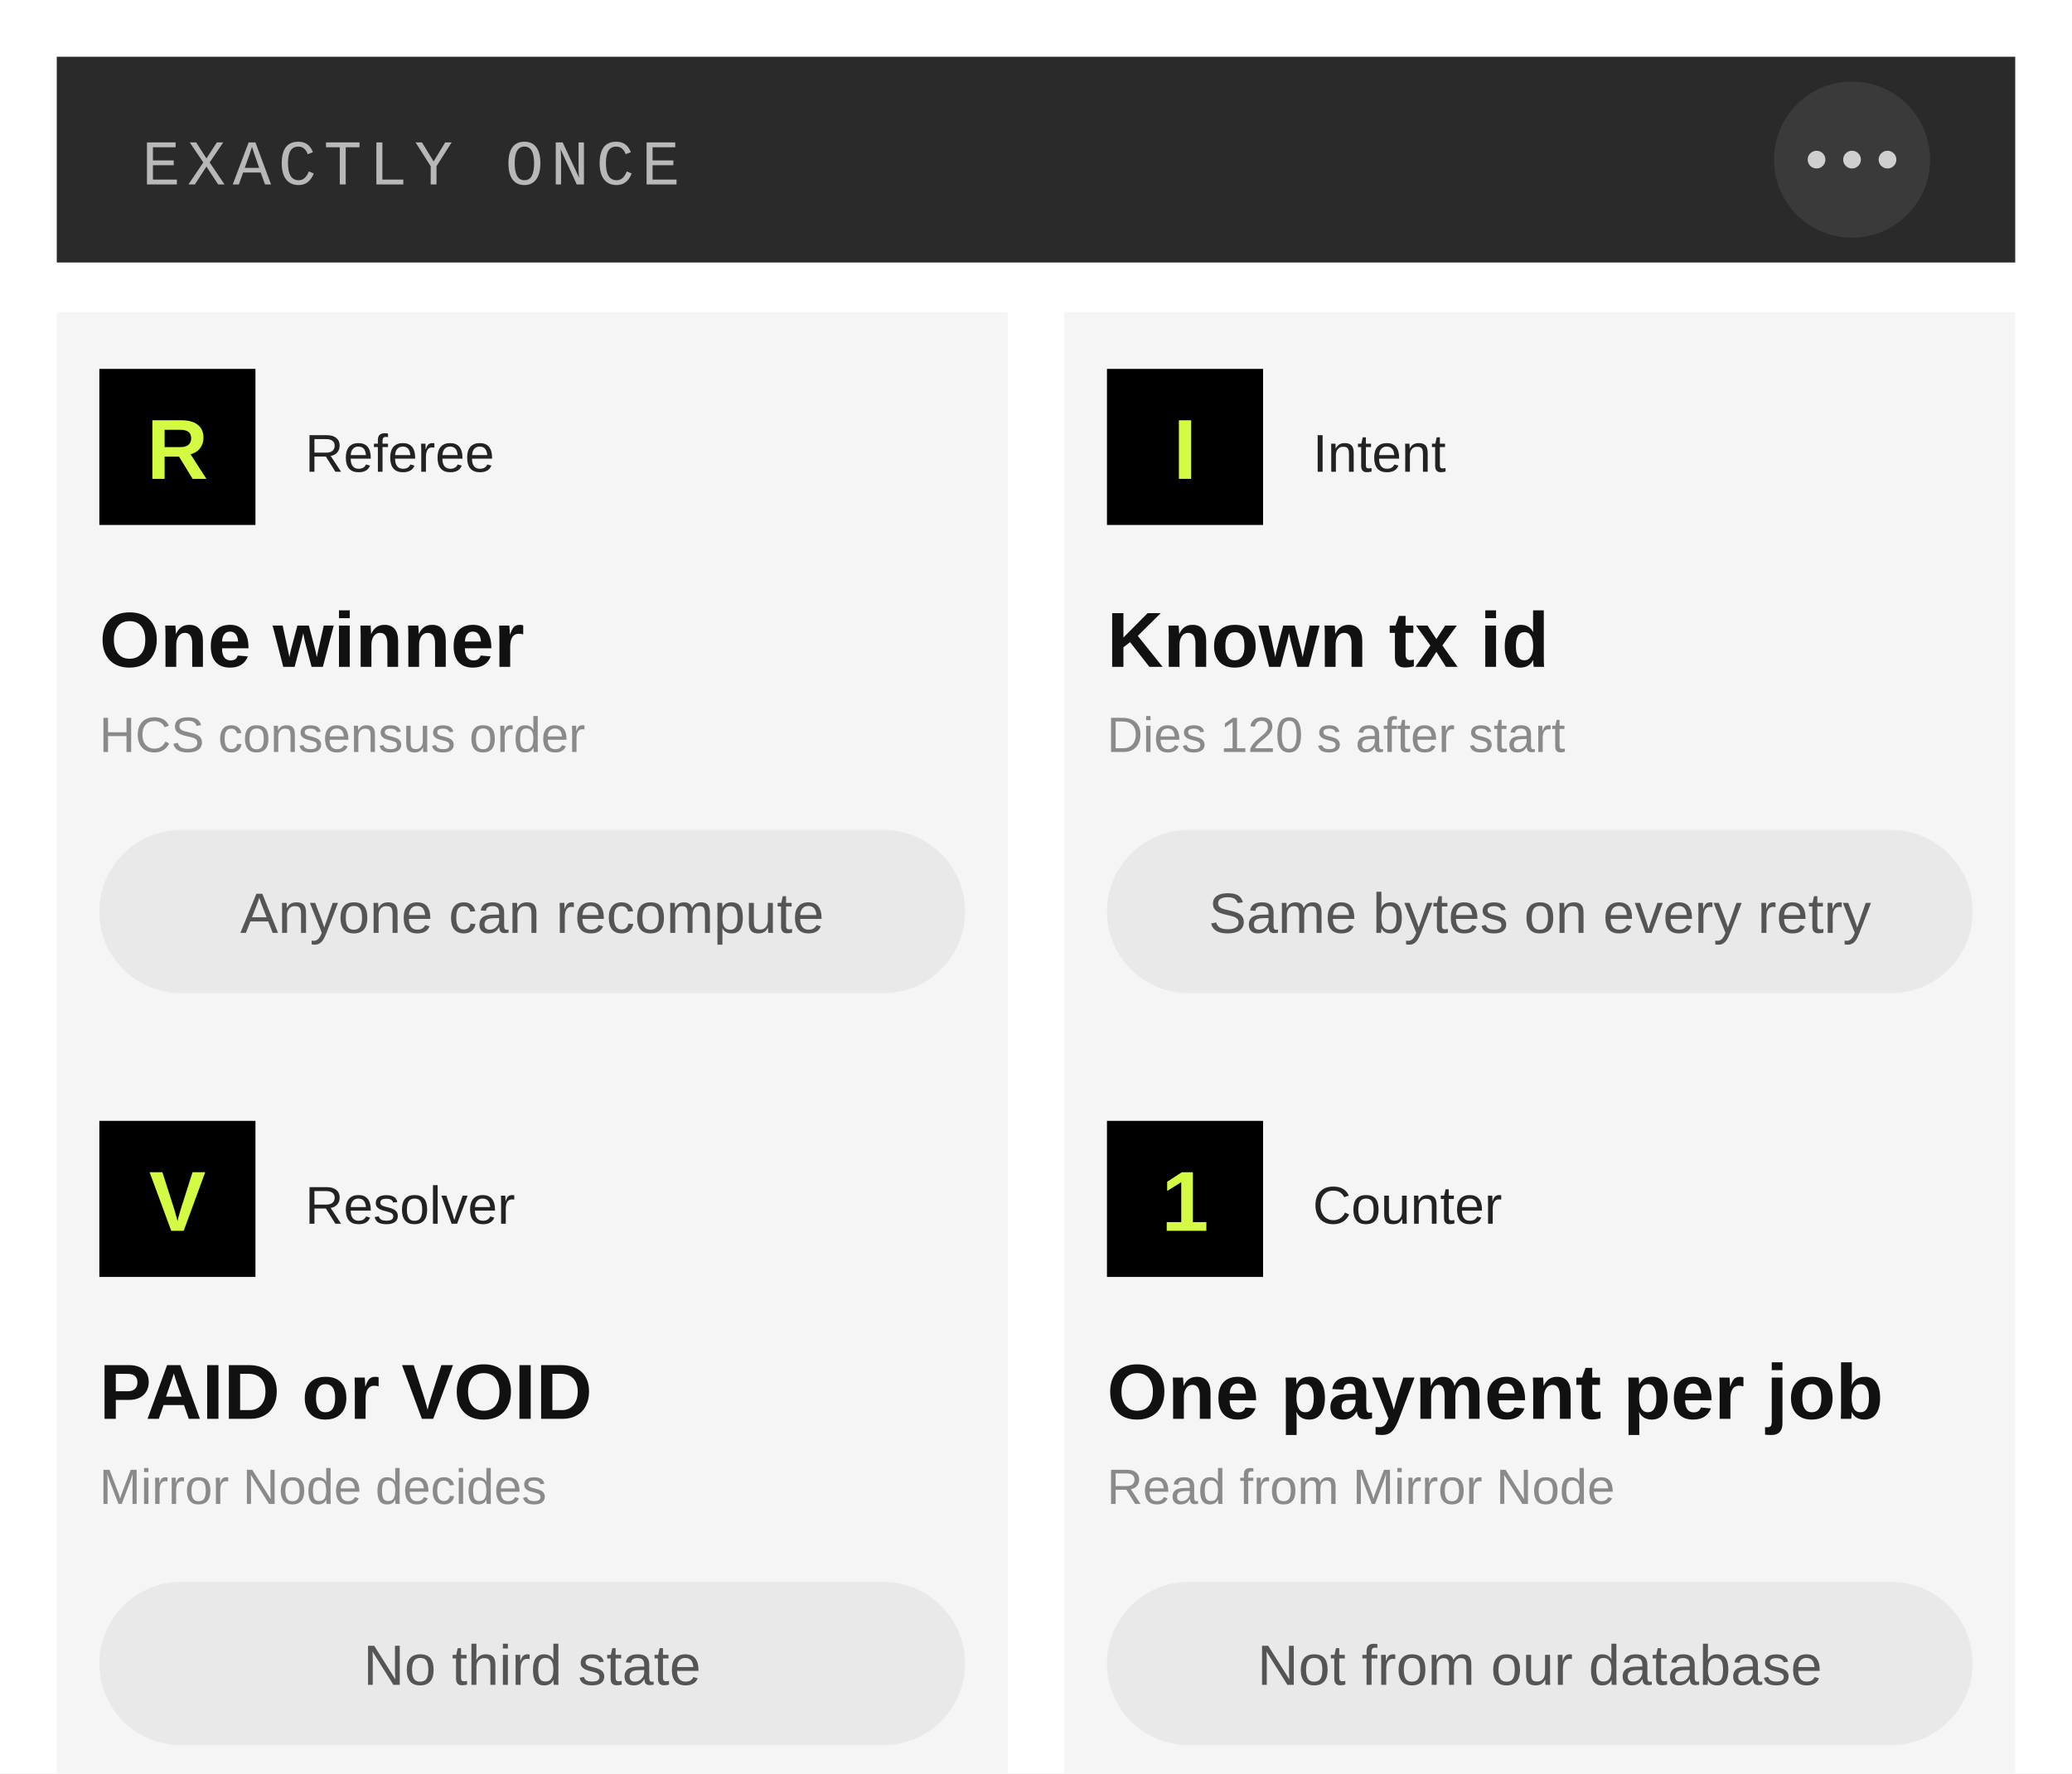
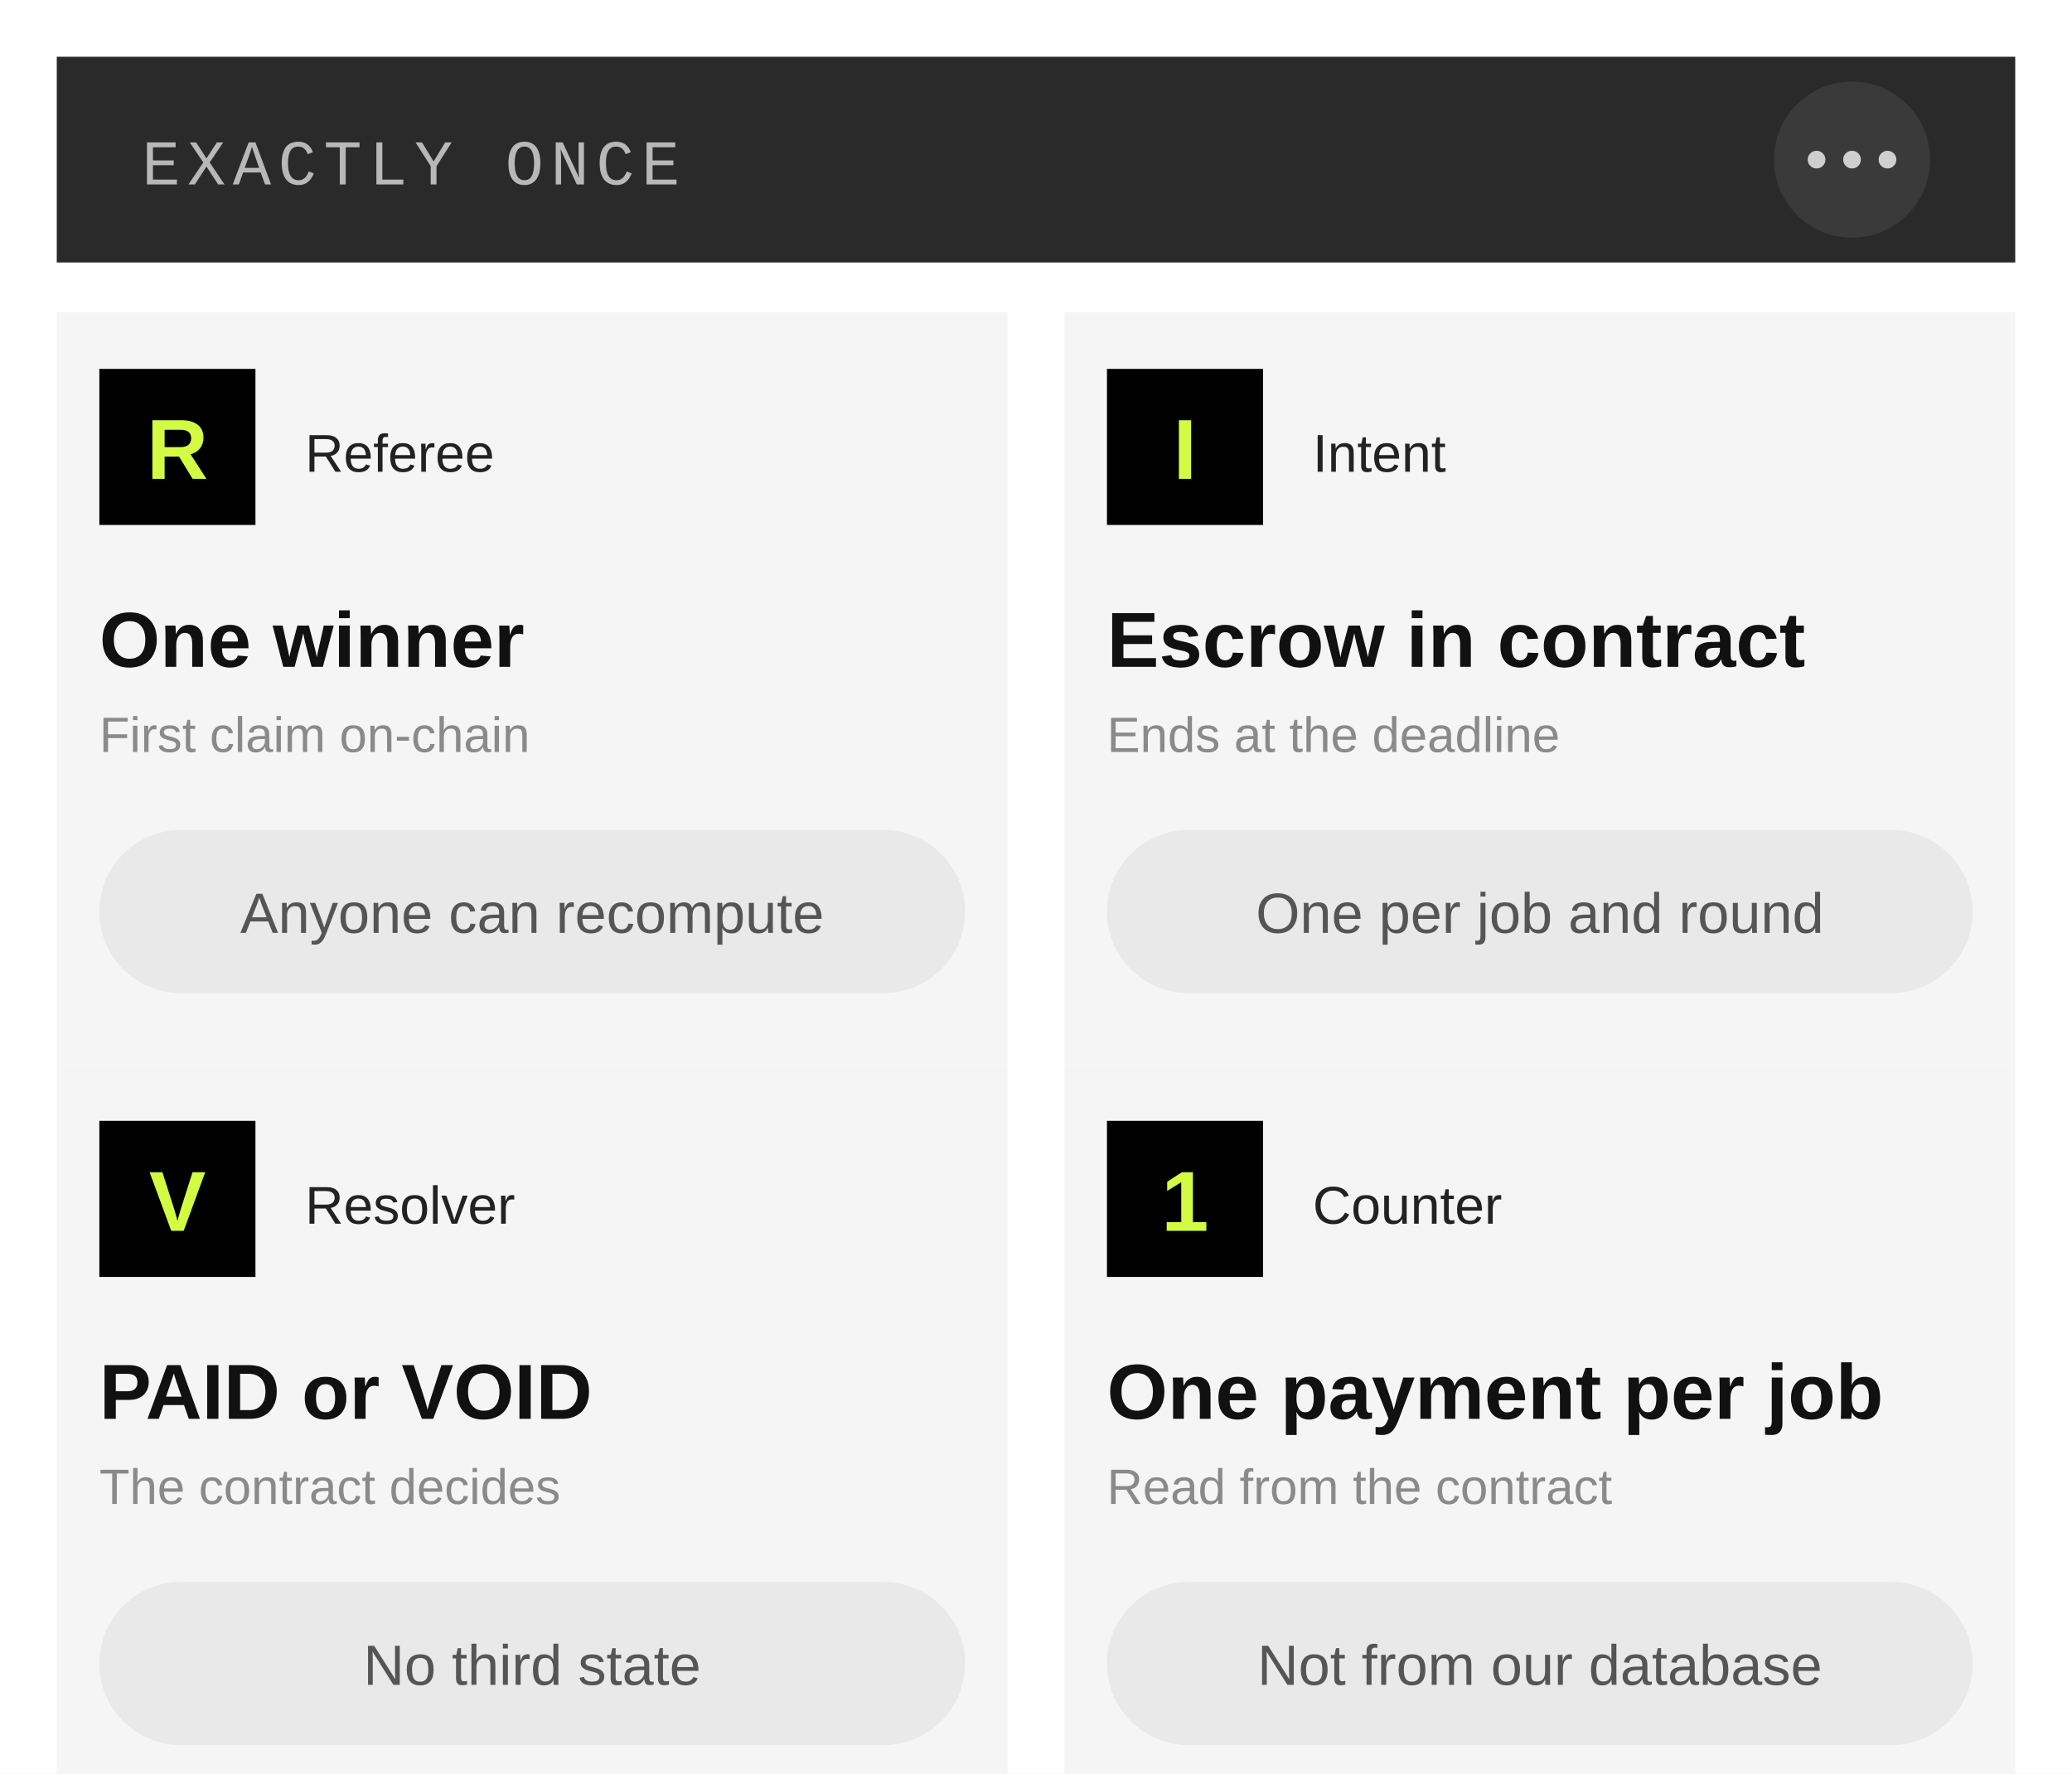
<svg xmlns="http://www.w3.org/2000/svg" width="584" height="500" viewBox="0 0 584 500" fill="none">
  <rect width="584" height="500" fill="#FFFFFF" />
  <rect x="16" y="16" width="552" height="58" fill="#2A2A2A" />
  <text x="40" y="52" font-family="Courier New, monospace" font-size="18" letter-spacing="2" fill="#B8B8B8">EXACTLY ONCE</text>
  <circle cx="522" cy="45" r="22" fill="#3A3A3A" />
  <g fill="#CFCFCF">
    <circle cx="512" cy="45" r="2.5" />
    <circle cx="522" cy="45" r="2.5" />
    <circle cx="532" cy="45" r="2.5" />
  </g>
  <rect x="16" y="88" width="268" height="212" fill="#F5F5F5" />
  <rect x="28" y="104" width="44" height="44" fill="#000" />
  <text x="50" y="135" text-anchor="middle" font-family="Arial, Helvetica, sans-serif" font-weight="700" font-size="24" fill="#D3FB43">R</text>
  <text x="86" y="133" font-family="Arial, Helvetica, sans-serif" font-size="15" fill="#222">Referee</text>
  <text x="28" y="188" font-family="Arial, Helvetica, sans-serif" font-weight="600" font-size="22" fill="#111">One winner</text>
-   <text x="28" y="212" font-family="Arial, Helvetica, sans-serif" font-size="14" fill="#8A8A8A">HCS consensus order</text>
+   <text x="28" y="212" font-family="Arial, Helvetica, sans-serif" font-size="14" fill="#8A8A8A">First claim on-chain</text>
  <rect x="28" y="234" width="244" height="46" rx="23" fill="#E9E9E9" />
  <text x="150" y="263" text-anchor="middle" font-family="Arial, Helvetica, sans-serif" font-size="16" fill="#555">Anyone can recompute</text>
  <rect x="300" y="88" width="268" height="212" fill="#F5F5F5" />
  <rect x="312" y="104" width="44" height="44" fill="#000" />
  <text x="334" y="135" text-anchor="middle" font-family="Arial, Helvetica, sans-serif" font-weight="700" font-size="24" fill="#D3FB43">I</text>
  <text x="370" y="133" font-family="Arial, Helvetica, sans-serif" font-size="15" fill="#222">Intent</text>
-   <text x="312" y="188" font-family="Arial, Helvetica, sans-serif" font-weight="600" font-size="22" fill="#111">Known tx id</text>
-   <text x="312" y="212" font-family="Arial, Helvetica, sans-serif" font-size="14" fill="#8A8A8A">Dies 120 s after start</text>
+   <text x="312" y="188" font-family="Arial, Helvetica, sans-serif" font-weight="600" font-size="22" fill="#111">Escrow in contract</text>
+   <text x="312" y="212" font-family="Arial, Helvetica, sans-serif" font-size="14" fill="#8A8A8A">Ends at the deadline</text>
  <rect x="312" y="234" width="244" height="46" rx="23" fill="#E9E9E9" />
-   <text x="434" y="263" text-anchor="middle" font-family="Arial, Helvetica, sans-serif" font-size="16" fill="#555">Same bytes on every retry</text>
+   <text x="434" y="263" text-anchor="middle" font-family="Arial, Helvetica, sans-serif" font-size="16" fill="#555">One per job and round</text>
  <rect x="16" y="300" width="268" height="212" fill="#F5F5F5" />
  <rect x="28" y="316" width="44" height="44" fill="#000" />
  <text x="50" y="347" text-anchor="middle" font-family="Arial, Helvetica, sans-serif" font-weight="700" font-size="24" fill="#D3FB43">V</text>
  <text x="86" y="345" font-family="Arial, Helvetica, sans-serif" font-size="15" fill="#222">Resolver</text>
  <text x="28" y="400" font-family="Arial, Helvetica, sans-serif" font-weight="600" font-size="22" fill="#111">PAID or VOID</text>
-   <text x="28" y="424" font-family="Arial, Helvetica, sans-serif" font-size="14" fill="#8A8A8A">Mirror Node decides</text>
+   <text x="28" y="424" font-family="Arial, Helvetica, sans-serif" font-size="14" fill="#8A8A8A">The contract decides</text>
  <rect x="28" y="446" width="244" height="46" rx="23" fill="#E9E9E9" />
  <text x="150" y="475" text-anchor="middle" font-family="Arial, Helvetica, sans-serif" font-size="16" fill="#555">No third state</text>
  <rect x="300" y="300" width="268" height="212" fill="#F5F5F5" />
  <rect x="312" y="316" width="44" height="44" fill="#000" />
  <text x="334" y="347" text-anchor="middle" font-family="Arial, Helvetica, sans-serif" font-weight="700" font-size="24" fill="#D3FB43">1</text>
  <text x="370" y="345" font-family="Arial, Helvetica, sans-serif" font-size="15" fill="#222">Counter</text>
  <text x="312" y="400" font-family="Arial, Helvetica, sans-serif" font-weight="600" font-size="22" fill="#111">One payment per job</text>
-   <text x="312" y="424" font-family="Arial, Helvetica, sans-serif" font-size="14" fill="#8A8A8A">Read from Mirror Node</text>
+   <text x="312" y="424" font-family="Arial, Helvetica, sans-serif" font-size="14" fill="#8A8A8A">Read from the contract</text>
  <rect x="312" y="446" width="244" height="46" rx="23" fill="#E9E9E9" />
  <text x="434" y="475" text-anchor="middle" font-family="Arial, Helvetica, sans-serif" font-size="16" fill="#555">Not from our database</text>
</svg>
